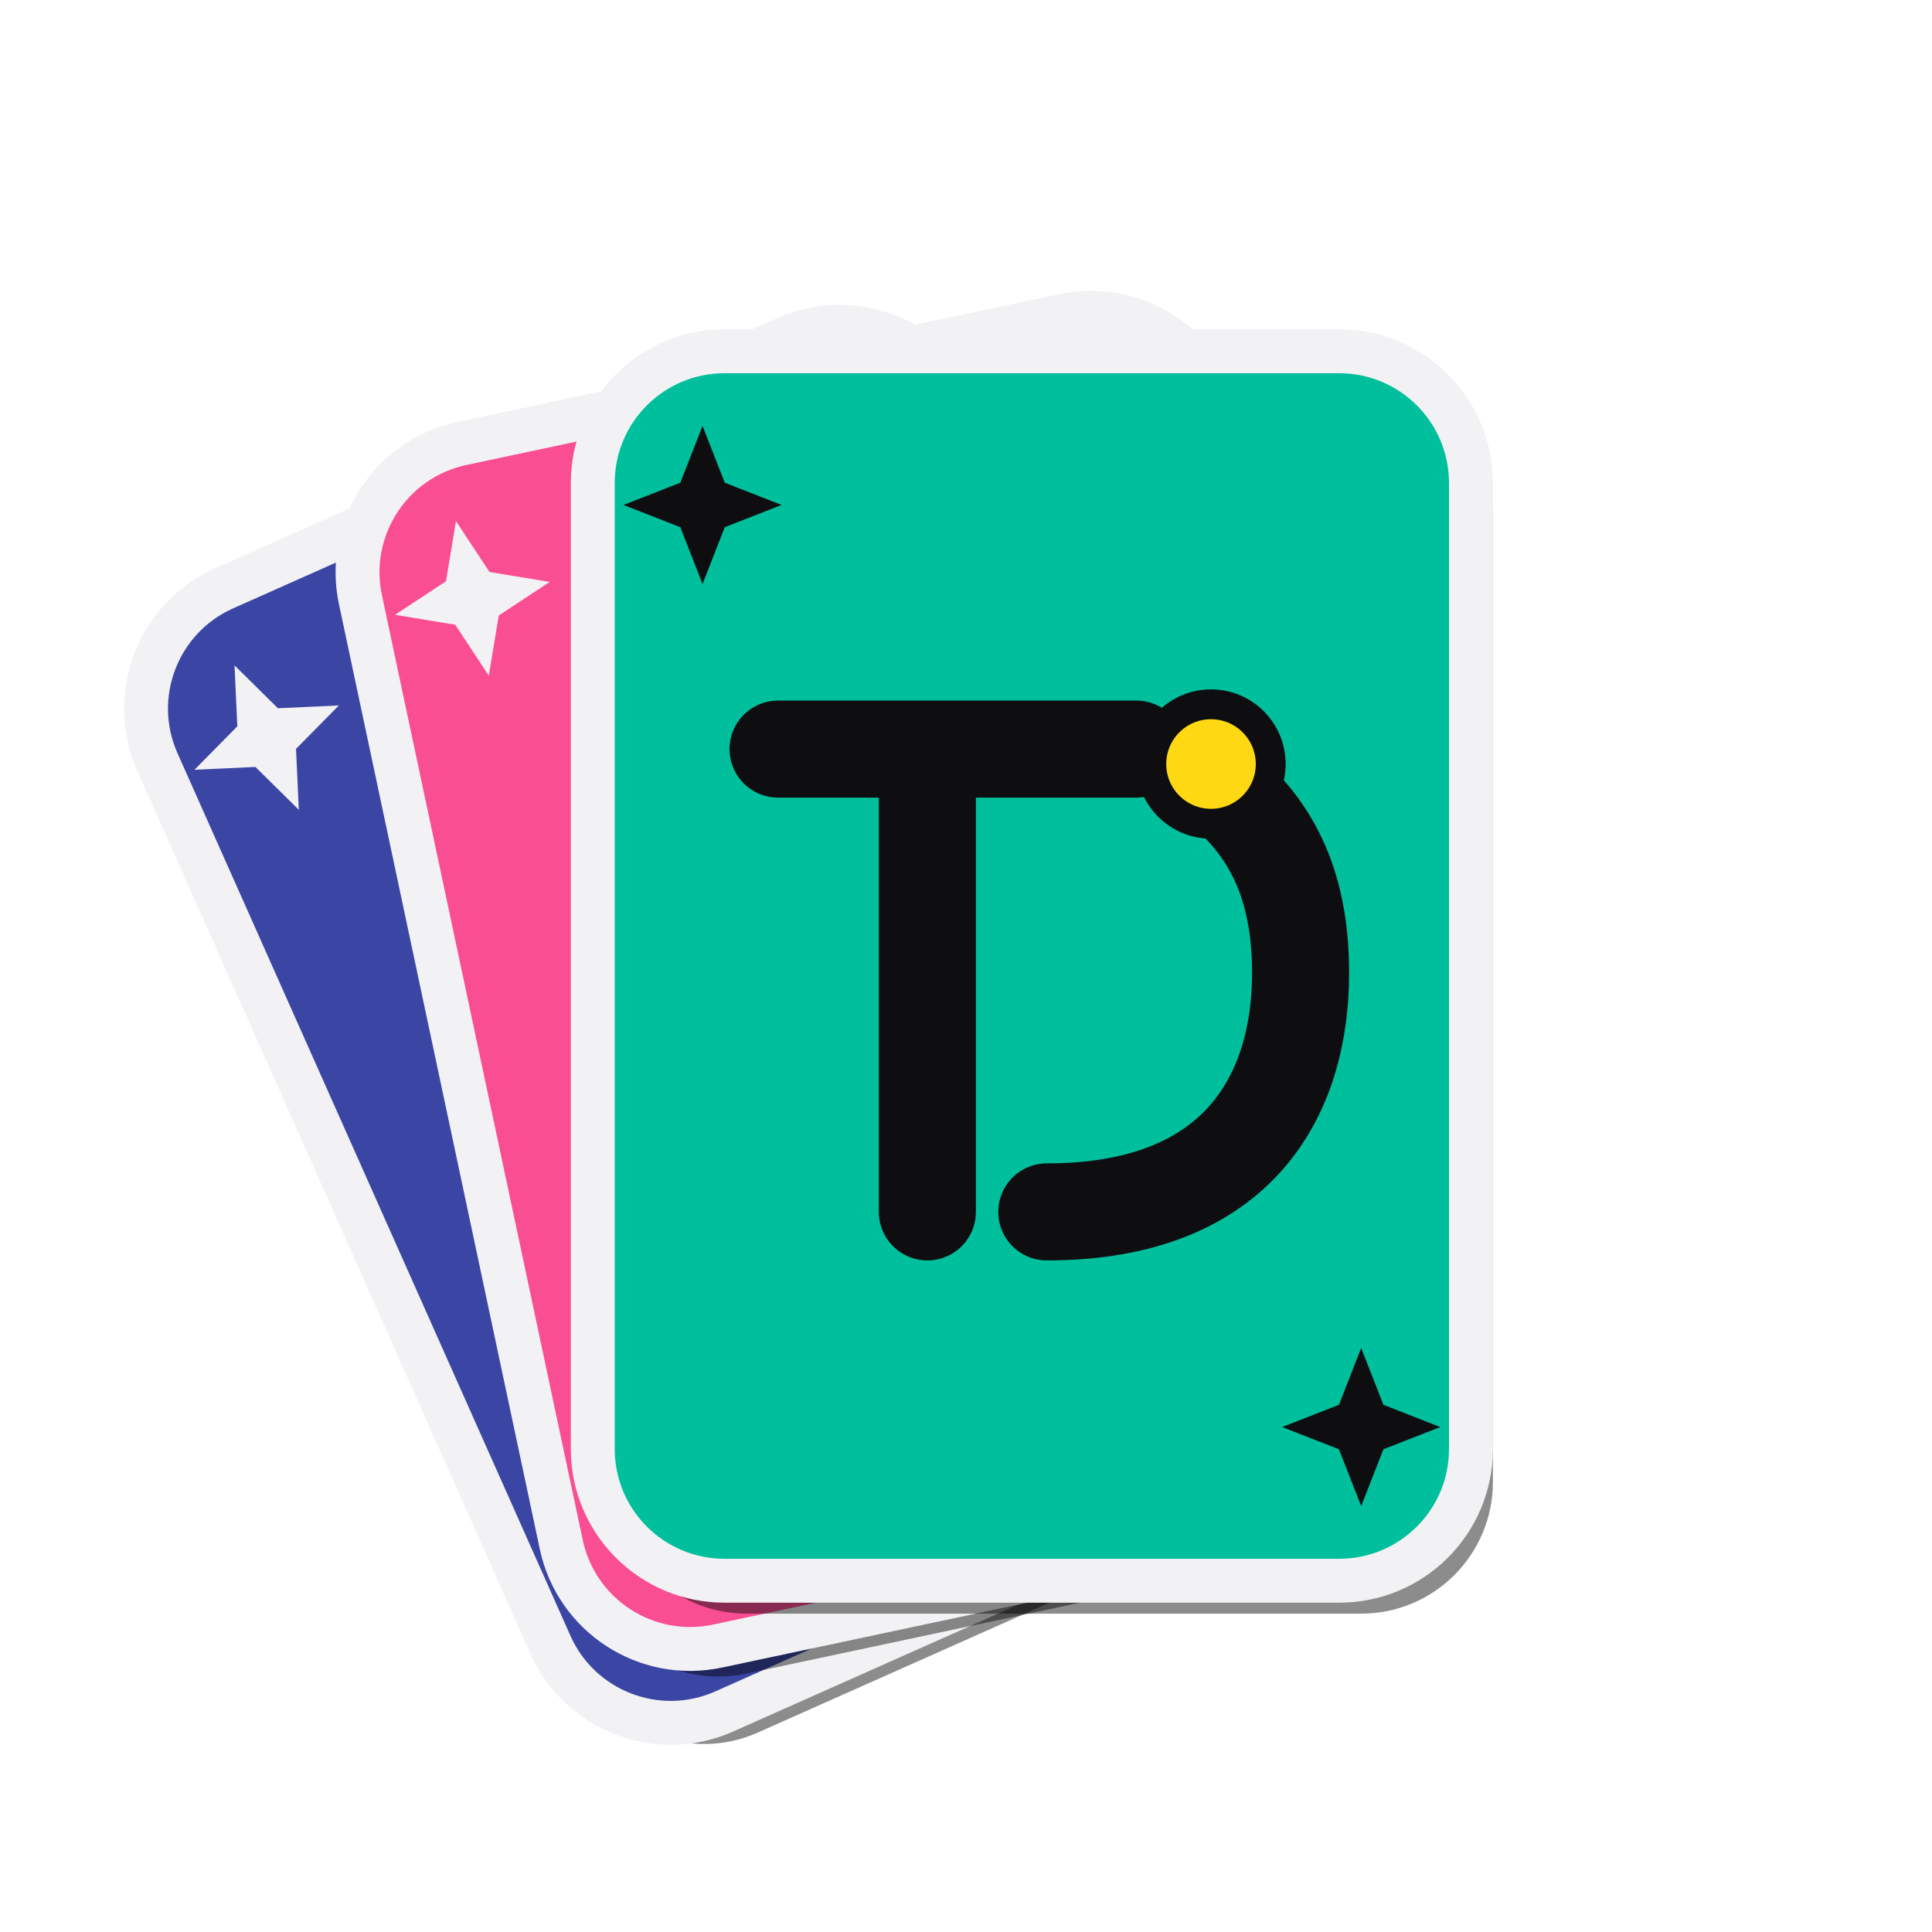
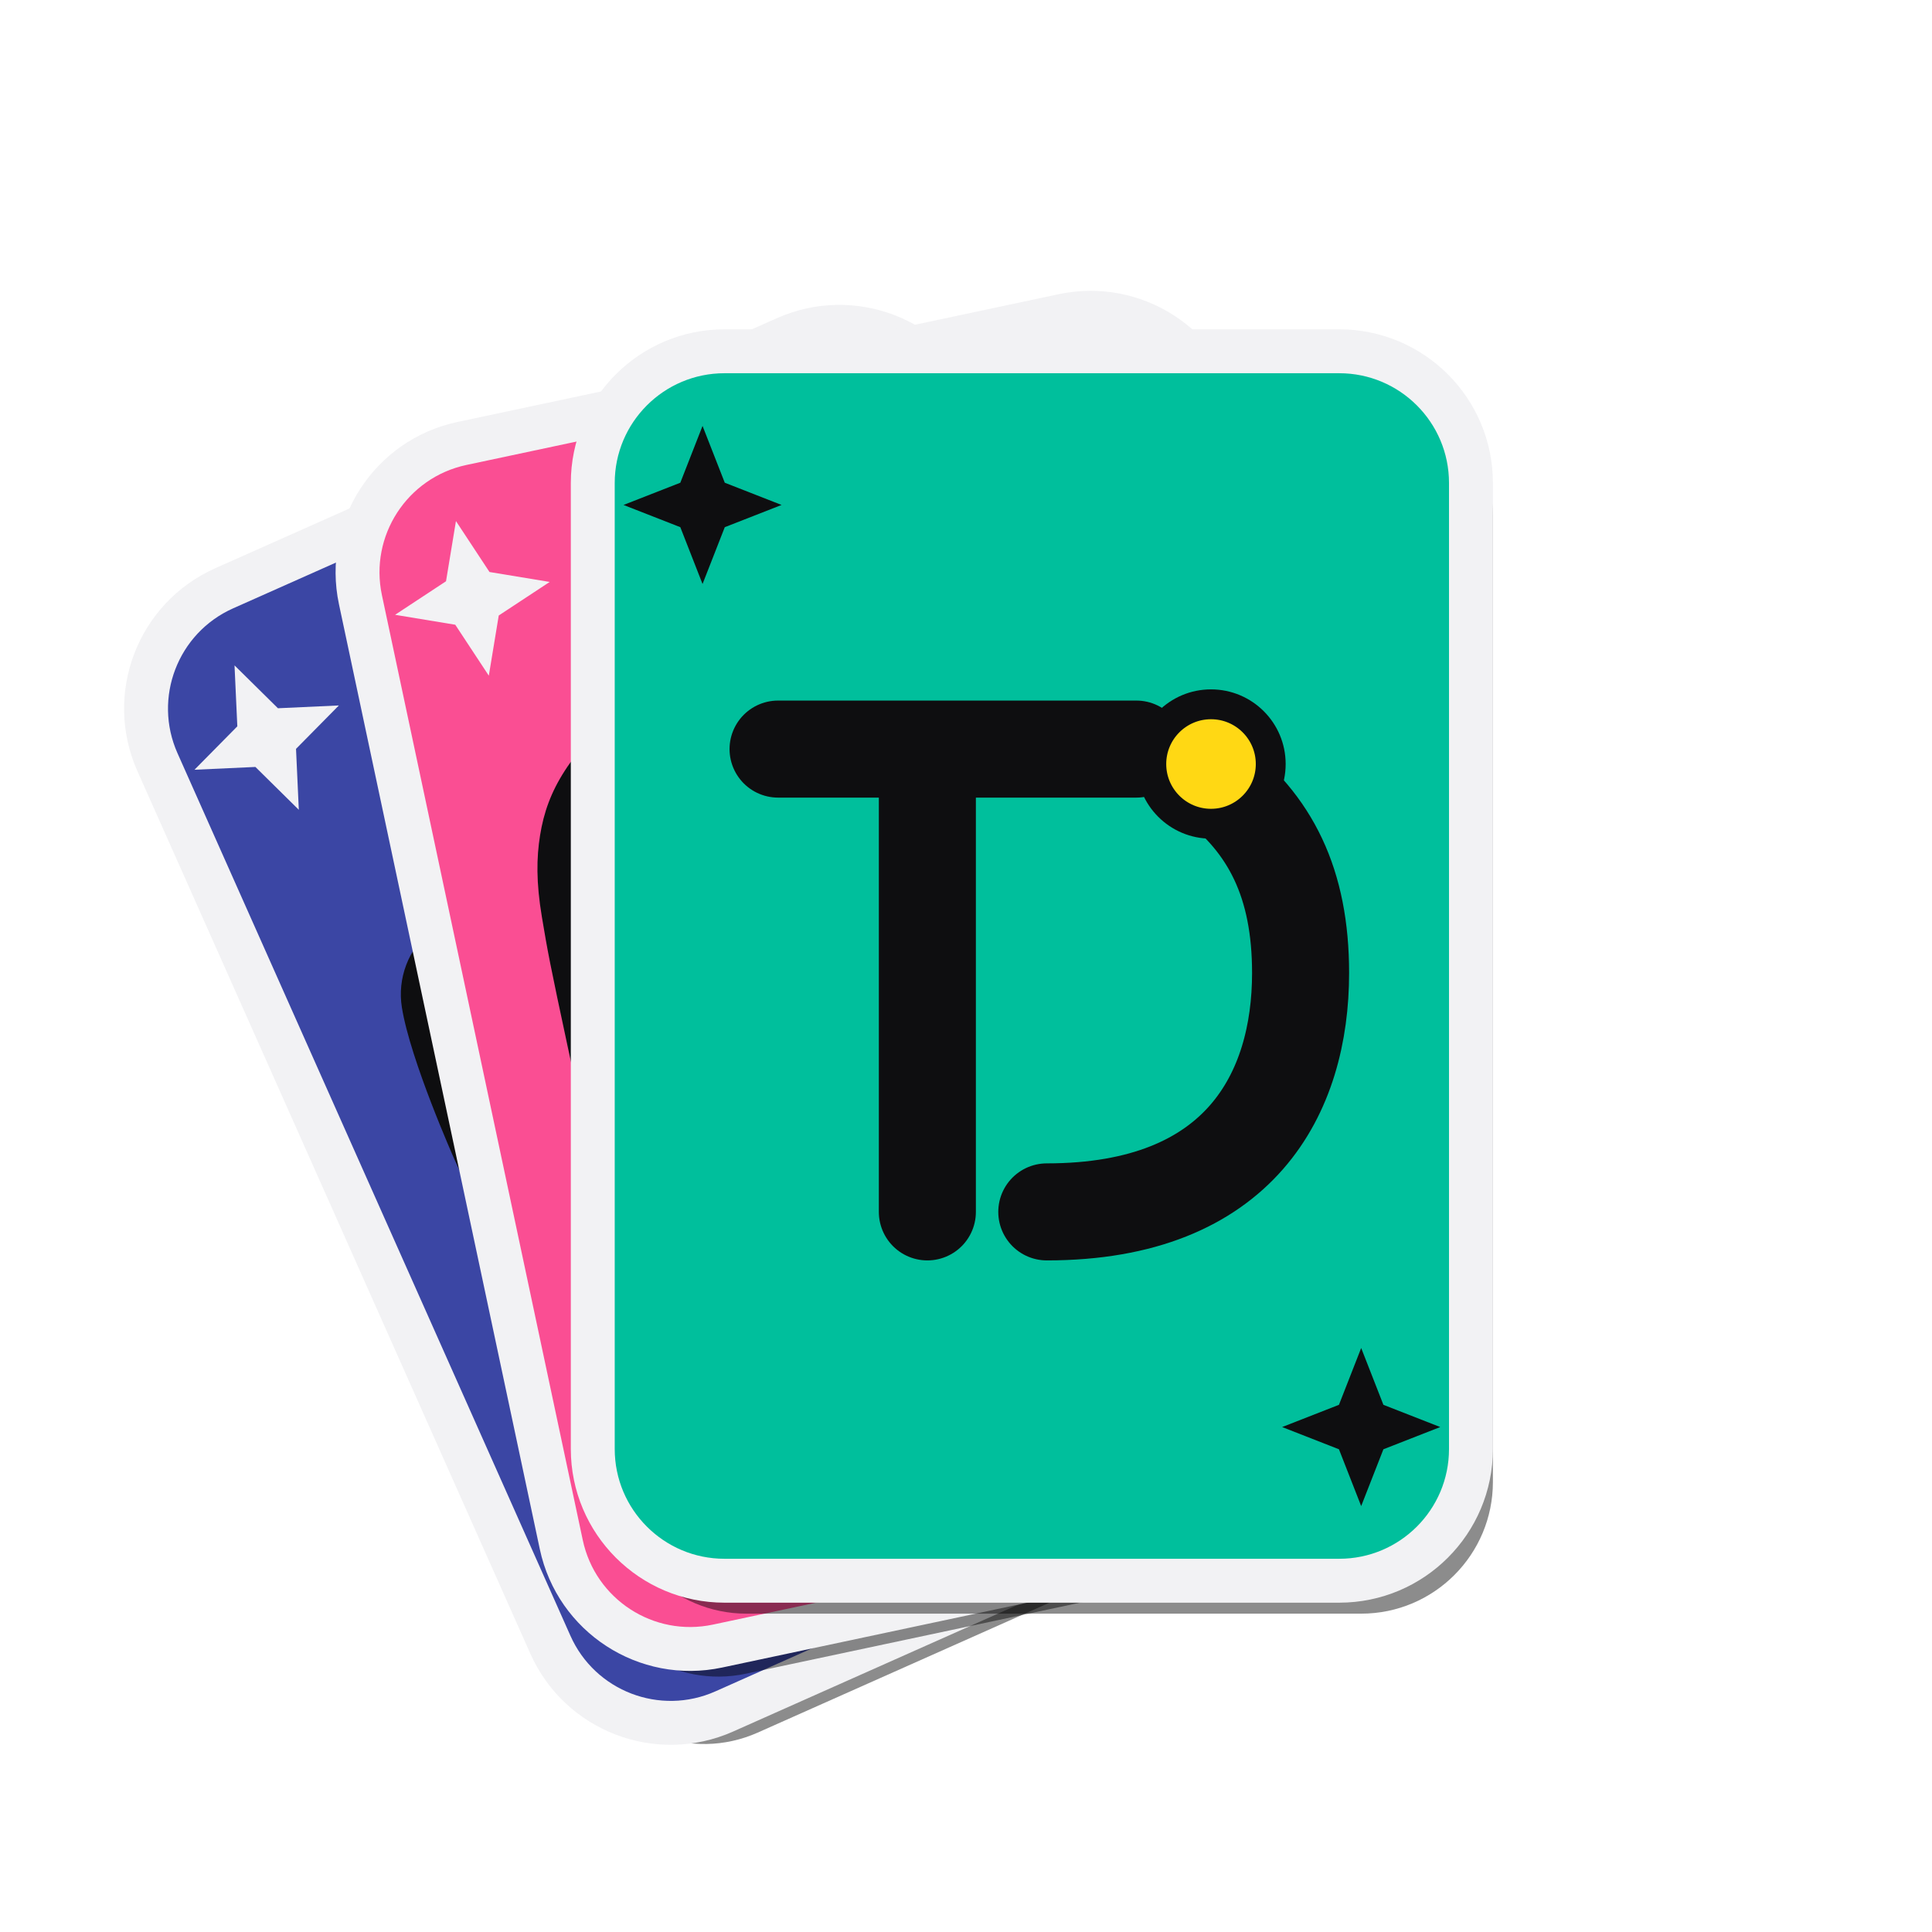
<svg xmlns="http://www.w3.org/2000/svg" viewBox="-30 -22 176 176">
  <g transform="rotate(-24 64 128)">
    <rect x="26" y="13" width="80" height="112" rx="12" fill="#000" opacity=".45" />
    <rect x="24" y="10" width="80" height="112" rx="12" fill="#3B46A4" stroke="#F2F2F4" stroke-width="4" />
+     <g transform="translate(34.0 36.0) scale(2.5)">
+       <path d="M23.498 6.186a3.016 3.016 0 0 0-2.122-2.136C19.505 3.545 12 3.545 12 3.545s-7.505 0-9.377.505A3.017 3.017 0 0 0 .502 6.186C0 8.07 0 12 0 12s0 3.93.502 5.814a3.016 3.016 0 0 0 2.122 2.136c1.871.505 9.376.505 9.376.505s7.505 0 9.377-.505a3.015 3.015 0 0 0 2.122-2.136C24 15.93 24 12 24 12s0-3.93-.502-5.814zM9.545 15.568V8.432L15.818 12l-6.273 3.568z" fill="#0E0E10" />
+     </g>
    <path d="M34 16.8 L36.025 21.975 L41.2 24 L36.025 26.025 L34 31.2 L31.975 26.025 L26.8 24 L31.975 21.975 Z" fill="#F2F2F4" />
    <path d="M94 100.8 L96.025 105.975 L101.2 108 L96.025 110.025 L94 115.2 L91.975 110.025 L86.8 108 L91.975 105.975 Z" fill="#F2F2F4" />
  </g>
  <g transform="rotate(-12 64 128)">
    <rect x="26" y="13" width="80" height="112" rx="12" fill="#000" opacity=".45" />
    <rect x="24" y="10" width="80" height="112" rx="12" fill="#FA4E93" stroke="#F2F2F4" stroke-width="4" />
+     <g transform="translate(34.0 36.0) scale(2.5)">
+       <path d="M7.03.084c-1.277.06-2.149.264-2.911.563-.789.307-1.458.72-2.123 1.388-.665.668-1.075 1.337-1.38 2.127-.295.764-.496 1.637-.552 2.914-.056 1.278-.069 1.688-.063 4.947.006 3.259.021 3.667.083 4.947.061 1.276.264 2.148.564 2.911.308.789.72 1.457 1.388 2.123.668.665 1.337 1.074 2.128 1.38.763.295 1.636.496 2.913.552 1.277.056 1.688.069 4.946.063 3.258-.006 3.668-.021 4.948-.081 1.28-.061 2.147-.265 2.91-.563.789-.309 1.458-.72 2.123-1.388.665-.668 1.075-1.338 1.379-2.128.296-.763.497-1.636.552-2.912.056-1.281.069-1.69.063-4.948-.006-3.258-.021-3.667-.082-4.947-.061-1.28-.264-2.149-.563-2.912-.308-.789-.72-1.457-1.388-2.123C21.298 1.33 20.628.921 19.838.617 19.074.321 18.202.12 16.924.065 15.647.009 15.236-.005 11.977.001 8.718.008 8.31.021 7.03.084m.14 21.693c-1.17-.051-1.805-.245-2.229-.408-.561-.216-.96-.477-1.382-.895-.422-.418-.681-.819-.9-1.378-.164-.423-.362-1.058-.417-2.228-.059-1.264-.072-1.644-.079-4.848-.007-3.204.005-3.583.061-4.848.05-1.169.246-1.805.408-2.228.216-.561.476-.96.895-1.382.419-.422.818-.681 1.378-.9.423-.165 1.058-.361 2.227-.417 1.266-.06 1.645-.072 4.848-.079 3.203-.007 3.583.005 4.849.061 1.169.051 1.805.244 2.228.408.561.216.96.475 1.382.895.422.419.682.818.9 1.379.165.422.362 1.056.417 2.226.06 1.266.074 1.645.08 4.848.006 3.203-.005 3.583-.061 4.848-.051 1.17-.245 1.806-.408 2.229-.216.56-.476.96-.895 1.381-.419.421-.818.681-1.378.9-.422.165-1.058.362-2.226.417-1.266.059-1.645.072-4.849.079-3.204.007-3.583-.006-4.848-.061M16.953 5.586A1.44 1.44 0 1 0 18.39 4.144a1.44 1.44 0 0 0-1.437 1.442M5.838 12.012c.007 3.403 2.771 6.156 6.173 6.149 3.403-.006 6.157-2.77 6.151-6.173-.006-3.403-2.771-6.157-6.174-6.15-3.403.007-6.156 2.771-6.15 6.174M8 12.008a4 4 0 1 1 4.008 3.992A4 4 0 0 1 8 12.008" fill="#0E0E10" />
+     </g>
    <path d="M34 16.8 L36.025 21.975 L41.2 24 L36.025 26.025 L34 31.2 L31.975 26.025 L26.8 24 L31.975 21.975 Z" fill="#F2F2F4" />
    <path d="M94 100.8 L96.025 105.975 L101.2 108 L96.025 110.025 L94 115.2 L91.975 110.025 L86.8 108 L91.975 105.975 Z" fill="#F2F2F4" />
  </g>
  <g transform="rotate(0 64 128)">
    <rect x="26" y="13" width="80" height="112" rx="12" fill="#000" opacity=".45" />
    <rect x="24" y="10" width="80" height="112" rx="12" fill="#00BF9C" stroke="#F2F2F4" stroke-width="4" />
    <path d="M34 16.8 L36.025 21.975 L41.2 24 L36.025 26.025 L34 31.2 L31.975 26.025 L26.8 24 L31.975 21.975 Z" fill="#0E0E10" />
    <path d="M94 100.8 L96.025 105.975 L101.2 108 L96.025 110.025 L94 115.2 L91.975 110.025 L86.8 108 L91.975 105.975 Z" fill="#0E0E10" />
  </g>
  <g transform="translate(64 68) scale(.68) translate(-64 -66)">
    <path d="M30 34 H78 M50 34 V96" stroke="#0E0E10" stroke-width="13" stroke-linecap="round" />
    <path d="M66 96 C92 96 100 80 100 64 C100 52 96 44 88 38" fill="none" stroke="#0E0E10" stroke-width="13" stroke-linecap="round" />
    <circle cx="88" cy="36" r="8" fill="#FFD814" stroke="#0E0E10" stroke-width="4" />
  </g>
</svg>
